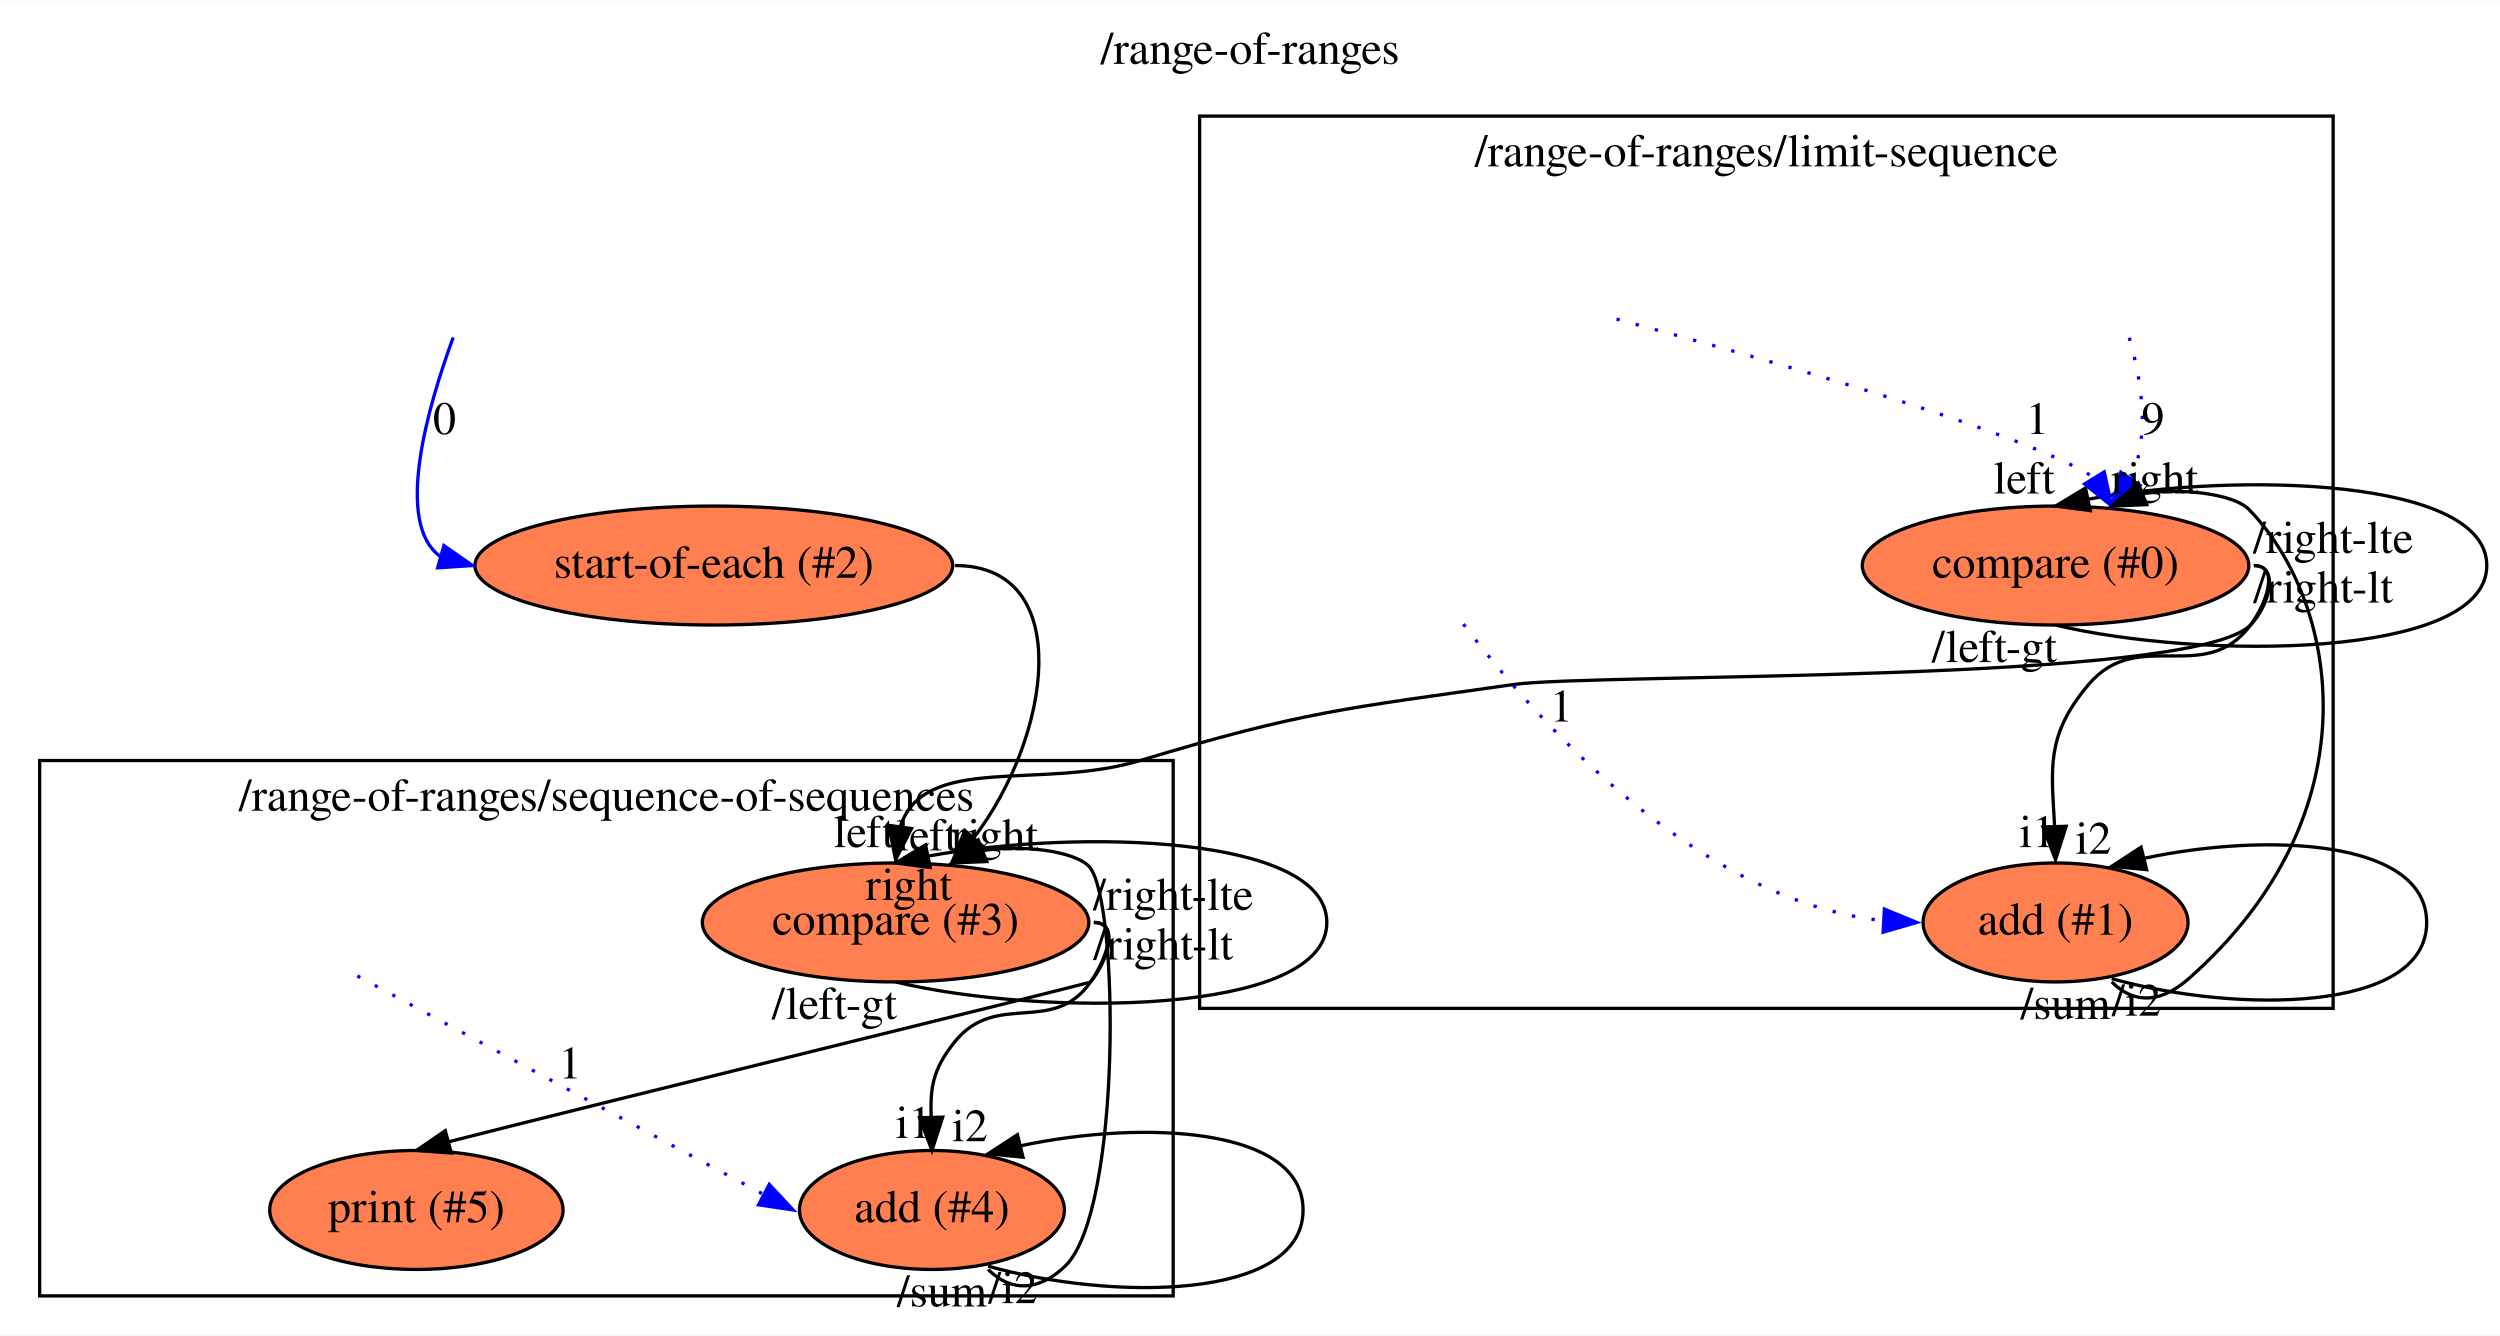
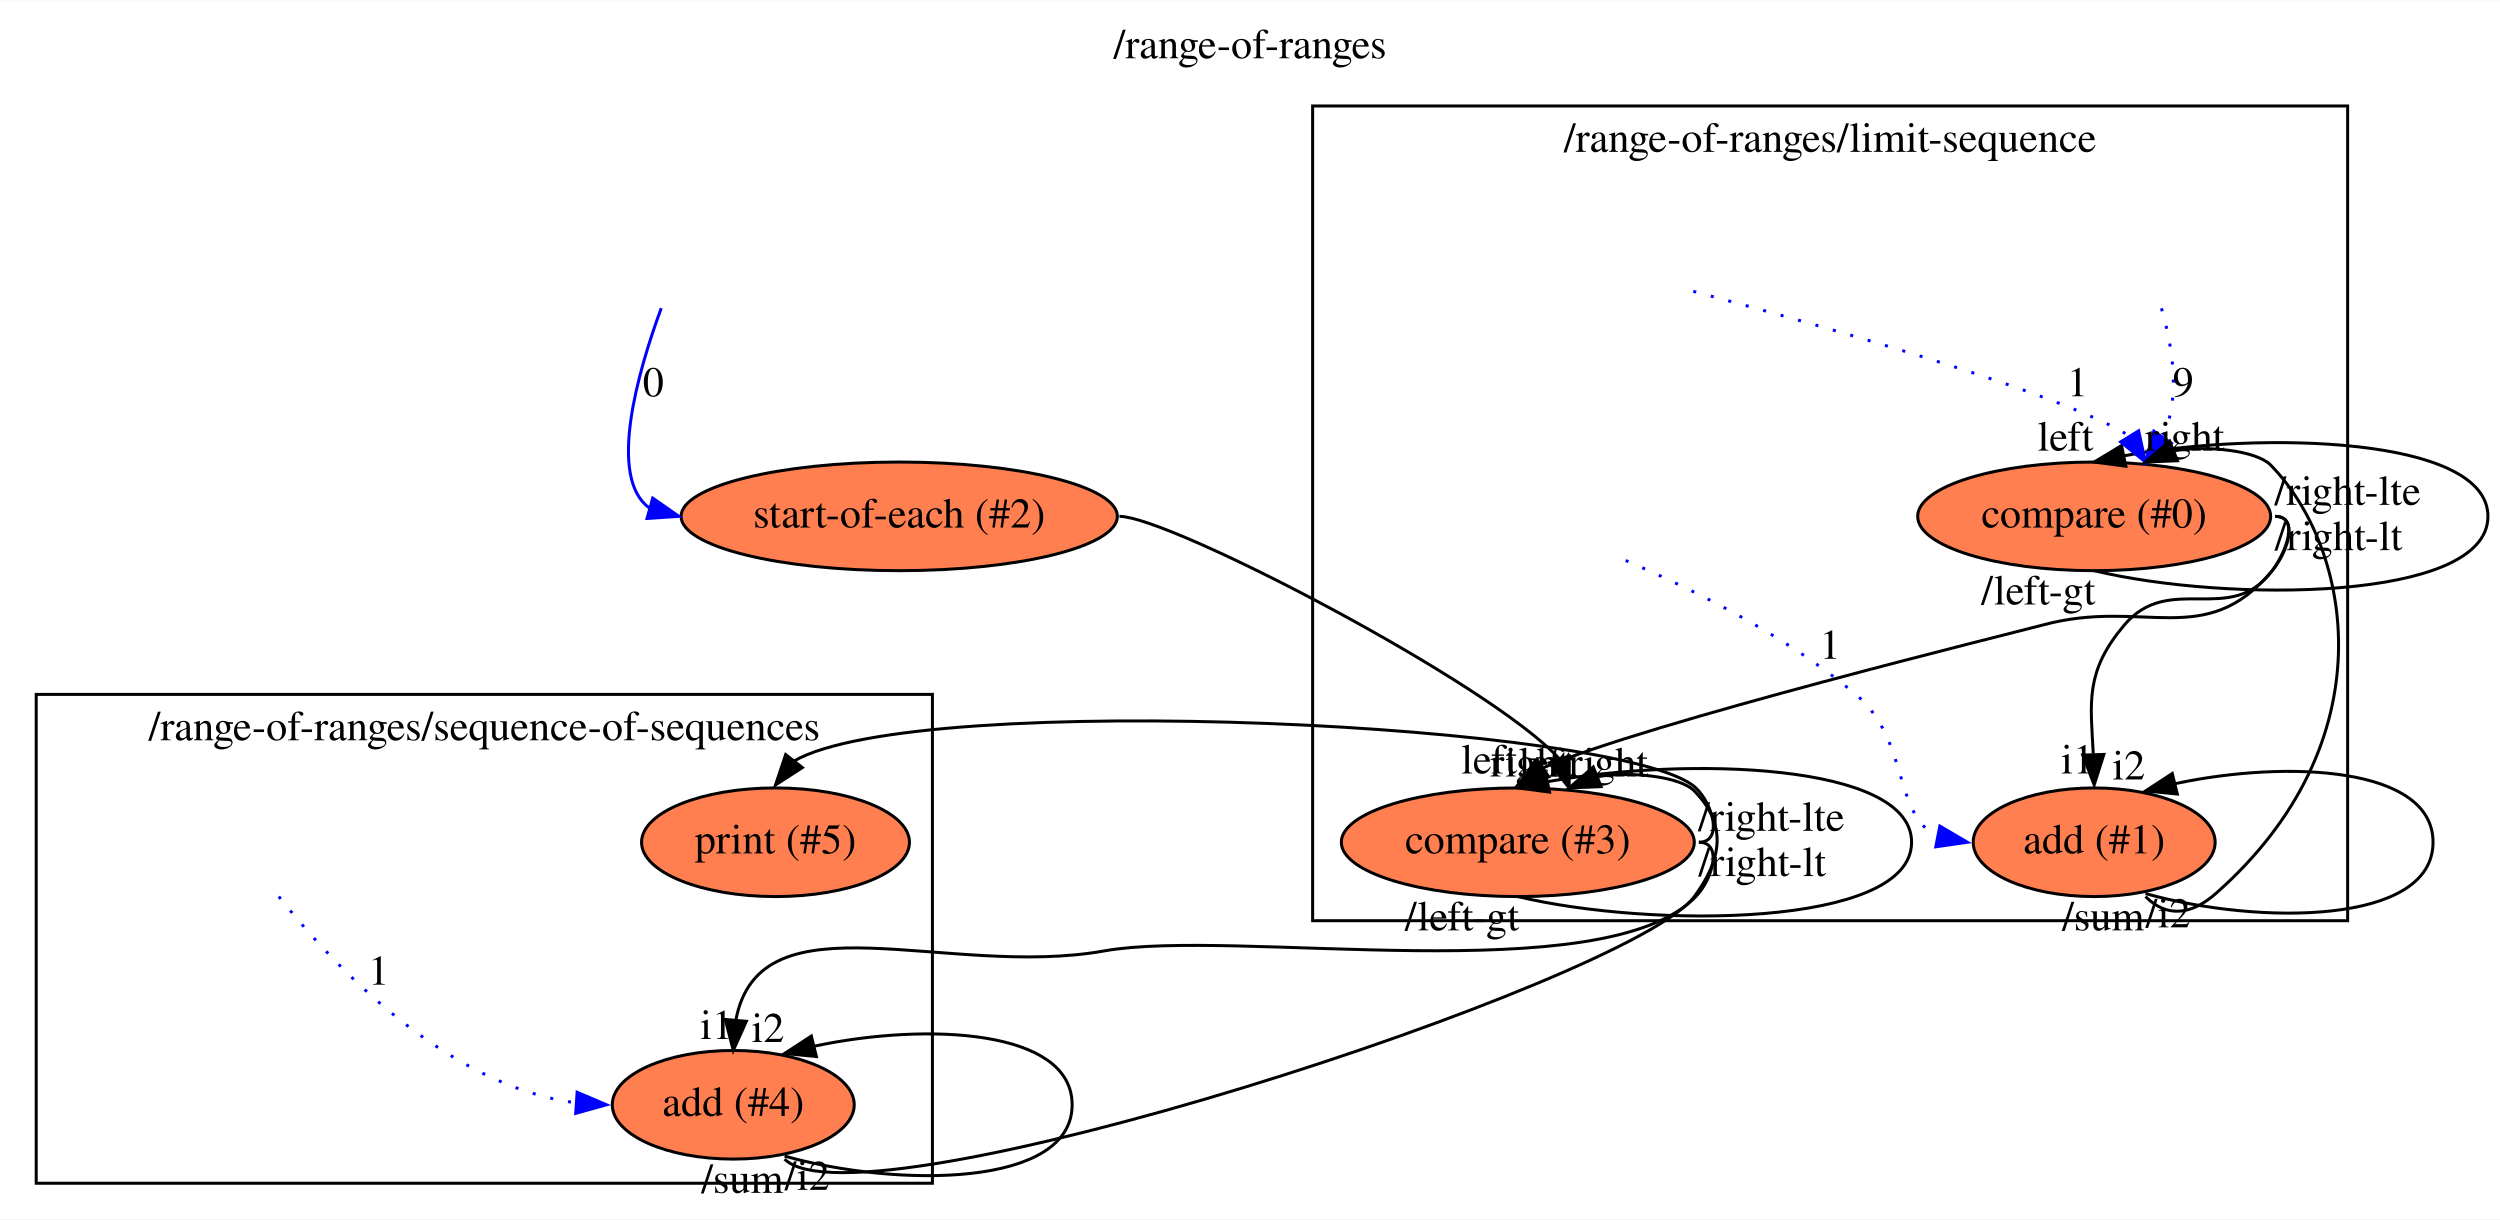
- <svg xmlns="http://www.w3.org/2000/svg" xmlns:xlink="http://www.w3.org/1999/xlink" width="756pt" height="404pt" viewBox="0.00 0.00 756.49 404.00">
+ <svg xmlns="http://www.w3.org/2000/svg" xmlns:xlink="http://www.w3.org/1999/xlink" width="828pt" height="404pt" viewBox="0.00 0.00 828.49 404.00">
  <g id="graph0" class="graph" transform="scale(1 1) rotate(0) translate(4 400)">
-     <polygon fill="white" stroke="transparent" points="-4,4 -4,-400 752.49,-400 752.49,4 -4,4" />
-     <text text-anchor="middle" x="374.25" y="-380.8" font-family="Times,serif" font-size="14.00">/range-of-ranges</text>
+     <polygon fill="white" stroke="transparent" points="-4,4 -4,-400 824.49,-400 824.49,4 -4,4" />
+     <text text-anchor="middle" x="410.25" y="-380.8" font-family="Times,serif" font-size="14.00">/range-of-ranges</text>
+     <g id="clust1" class="cluster">
+       <polygon fill="none" stroke="black" points="431,-95 431,-365 774,-365 774,-95 431,-95" />
+       <text text-anchor="middle" x="602.5" y="-349.8" font-family="Times,serif" font-size="14.00">/range-of-ranges/limit-sequence</text>
+     </g>
    <g id="clust2" class="cluster">
-       <polygon fill="none" stroke="black" points="8,-8 8,-170 351,-170 351,-8 8,-8" />
-       <text text-anchor="middle" x="179.5" y="-154.8" font-family="Times,serif" font-size="14.00">/range-of-ranges/sequence-of-sequences</text>
-     </g>
-     <g id="clust1" class="cluster">
-       <polygon fill="none" stroke="black" points="359,-95 359,-365 702,-365 702,-95 359,-95" />
-       <text text-anchor="middle" x="530.5" y="-349.8" font-family="Times,serif" font-size="14.00">/range-of-ranges/limit-sequence</text>
+       <polygon fill="none" stroke="black" points="8,-8 8,-170 305,-170 305,-8 8,-8" />
+       <text text-anchor="middle" x="156.5" y="-154.8" font-family="Times,serif" font-size="14.00">/range-of-ranges/sequence-of-sequences</text>
    </g>
    <g id="node1" class="node">
      <g id="a_node1">
        <a xlink:href="file:///Users/andrew/workspace/flow/flowstdlib/control/compare_switch/compare_switch.html" xlink:title="compare (#0)">
-           <ellipse fill="coral" stroke="black" cx="618" cy="-229" rx="58.49" ry="18" />
-           <text text-anchor="middle" x="618" y="-225.3" font-family="Times,serif" font-size="14.00">compare (#0)</text>
+           <ellipse fill="coral" stroke="black" cx="690" cy="-229" rx="58.49" ry="18" />
+           <text text-anchor="middle" x="690" y="-225.3" font-family="Times,serif" font-size="14.00">compare (#0)</text>
        </a>
      </g>
    </g>
    <g id="edge4" class="edge">
-       <path fill="none" stroke="black" d="M618,-211C661.5,-200.5 748.49,-200.5 748.49,-229 748.49,-255.44 673.62,-257.35 628.06,-249.11" />
-       <polygon fill="black" stroke="black" points="628.5,-245.62 618,-247 627.07,-252.47 628.5,-245.62" />
-       <text text-anchor="middle" x="608.5" y="-250.8" font-family="Times,serif" font-size="14.00">left</text>
-       <text text-anchor="middle" x="599.5" y="-199.8" font-family="Times,serif" font-size="14.00">/left-gt</text>
+       <path fill="none" stroke="black" d="M690,-211C733.5,-200.5 820.49,-200.5 820.49,-229 820.49,-255.44 745.62,-257.35 700.06,-249.11" />
+       <polygon fill="black" stroke="black" points="700.5,-245.62 690,-247 699.07,-252.47 700.5,-245.62" />
+       <text text-anchor="middle" x="680.5" y="-250.8" font-family="Times,serif" font-size="14.00">left</text>
+       <text text-anchor="middle" x="671.5" y="-199.8" font-family="Times,serif" font-size="14.00">/left-gt</text>
    </g>
    <g id="node4" class="node">
      <g id="a_node4">
        <a xlink:href="file:///Users/andrew/workspace/flow/flowstdlib/control/compare_switch/compare_switch.html" xlink:title="compare (#3)">
-           <ellipse fill="coral" stroke="black" cx="267" cy="-121" rx="58.49" ry="18" />
-           <text text-anchor="middle" x="267" y="-117.3" font-family="Times,serif" font-size="14.00">compare (#3)</text>
+           <ellipse fill="coral" stroke="black" cx="499" cy="-121" rx="58.49" ry="18" />
+           <text text-anchor="middle" x="499" y="-117.3" font-family="Times,serif" font-size="14.00">compare (#3)</text>
        </a>
      </g>
    </g>
    <g id="edge3" class="edge">
-       <path fill="none" stroke="black" d="M678,-229C686.01,-229 682.59,-216.74 677,-211 659.64,-193.2 478.61,-196.49 454,-193 403.25,-185.81 390.07,-184.8 341,-170 310.74,-160.87 275.68,-172.36 268.38,-149.91" />
-       <polygon fill="black" stroke="black" points="271.84,-149.42 267,-140 264.91,-150.39 271.84,-149.42" />
-       <text text-anchor="middle" x="257.5" y="-143.8" font-family="Times,serif" font-size="14.00">left</text>
-       <text text-anchor="middle" x="702" y="-232.8" font-family="Times,serif" font-size="14.00">/right-lte</text>
+       <path fill="none" stroke="black" d="M750,-229C758.01,-229 754.14,-217.14 749,-211 726.72,-184.38 706.51,-202.06 673,-193 664.58,-190.72 541.02,-160.41 507.4,-145.66" />
+       <polygon fill="black" stroke="black" points="509.25,-142.69 499,-140 505.33,-148.49 509.25,-142.69" />
+       <text text-anchor="middle" x="489.5" y="-143.8" font-family="Times,serif" font-size="14.00">left</text>
+       <text text-anchor="middle" x="774" y="-232.8" font-family="Times,serif" font-size="14.00">/right-lte</text>
    </g>
    <g id="node5" class="node">
      <g id="a_node5">
        <a xlink:href="file:///Users/andrew/workspace/flow/flowstdlib/math/add/add.html" xlink:title="add (#1)">
-           <ellipse fill="coral" stroke="black" cx="618" cy="-121" rx="40.09" ry="18" />
-           <text text-anchor="middle" x="618" y="-117.3" font-family="Times,serif" font-size="14.00">add (#1)</text>
+           <ellipse fill="coral" stroke="black" cx="690" cy="-121" rx="40.09" ry="18" />
+           <text text-anchor="middle" x="690" y="-117.3" font-family="Times,serif" font-size="14.00">add (#1)</text>
        </a>
      </g>
    </g>
    <g id="edge5" class="edge">
-       <path fill="none" stroke="black" d="M678,-229C686.01,-229 681.77,-217.44 677,-211 663.2,-192.35 642.99,-210.71 628,-193 614.93,-177.56 616.8,-167.51 617.7,-150.35" />
-       <polygon fill="black" stroke="black" points="621.21,-150.1 618,-140 614.21,-149.89 621.21,-150.1" />
-       <text text-anchor="middle" x="612.5" y="-143.8" font-family="Times,serif" font-size="14.00">i1</text>
-       <text text-anchor="middle" x="699" y="-217.8" font-family="Times,serif" font-size="14.00">/right-lt</text>
+       <path fill="none" stroke="black" d="M750,-229C758.01,-229 753.77,-217.44 749,-211 735.2,-192.35 714.99,-210.71 700,-193 686.93,-177.56 688.8,-167.51 689.7,-150.35" />
+       <polygon fill="black" stroke="black" points="693.21,-150.1 690,-140 686.21,-149.89 693.21,-150.1" />
+       <text text-anchor="middle" x="684.5" y="-143.8" font-family="Times,serif" font-size="14.00">i1</text>
+       <text text-anchor="middle" x="771" y="-217.8" font-family="Times,serif" font-size="14.00">/right-lt</text>
    </g>
    <g id="edge1" class="edge">
-       <path fill="none" stroke="blue" stroke-dasharray="1,5" d="M640.3,-297.94C643.92,-285.46 646.72,-268.51 640.88,-255.58" />
-       <polygon fill="blue" stroke="blue" points="643.54,-253.27 635,-247 637.77,-257.23 643.54,-253.27" />
-       <text text-anchor="middle" x="647.5" y="-268.8" font-family="Times,serif" font-size="14.00">9</text>
+       <path fill="none" stroke="blue" stroke-dasharray="1,5" d="M712.3,-297.94C715.92,-285.46 718.72,-268.51 712.88,-255.58" />
+       <polygon fill="blue" stroke="blue" points="715.54,-253.27 707,-247 709.77,-257.23 715.54,-253.27" />
+       <text text-anchor="middle" x="719.5" y="-268.8" font-family="Times,serif" font-size="14.00">9</text>
    </g>
    <g id="edge2" class="edge">
-       <path fill="none" stroke="blue" stroke-dasharray="1,5" d="M485.15,-303.58C533.74,-290.59 607.88,-269.41 629.67,-255.65" />
-       <polygon fill="blue" stroke="blue" points="632.73,-257.35 635,-247 626.77,-253.67 632.73,-257.35" />
-       <text text-anchor="middle" x="612.5" y="-268.8" font-family="Times,serif" font-size="14.00">1</text>
+       <path fill="none" stroke="blue" stroke-dasharray="1,5" d="M557.15,-303.58C605.74,-290.59 679.88,-269.41 701.67,-255.65" />
+       <polygon fill="blue" stroke="blue" points="704.73,-257.35 707,-247 698.77,-253.67 704.73,-257.35" />
+       <text text-anchor="middle" x="684.5" y="-268.8" font-family="Times,serif" font-size="14.00">1</text>
    </g>
    <g id="edge12" class="edge">
-       <path fill="none" stroke="black" d="M267,-103C310.5,-92.5 397.49,-92.5 397.49,-121 397.49,-147.44 322.62,-149.35 277.06,-141.11" />
-       <polygon fill="black" stroke="black" points="277.5,-137.62 267,-139 276.07,-144.47 277.5,-137.62" />
-       <text text-anchor="middle" x="276.5" y="-142.8" font-family="Times,serif" font-size="14.00">left</text>
-       <text text-anchor="middle" x="248.5" y="-91.8" font-family="Times,serif" font-size="14.00">/left-gt</text>
+       <path fill="none" stroke="black" d="M499,-103C542.5,-92.5 629.49,-92.5 629.49,-121 629.49,-147.44 554.62,-149.35 509.06,-141.11" />
+       <polygon fill="black" stroke="black" points="509.5,-137.62 499,-139 508.07,-144.47 509.5,-137.62" />
+       <text text-anchor="middle" x="508.5" y="-142.8" font-family="Times,serif" font-size="14.00">left</text>
+       <text text-anchor="middle" x="480.5" y="-91.8" font-family="Times,serif" font-size="14.00">/left-gt</text>
    </g>
    <g id="node9" class="node">
      <g id="a_node9">
        <a xlink:href="file:///Users/andrew/workspace/flow/flowruntime/stdio/stdout.html" xlink:title="print (#5)">
-           <ellipse fill="coral" stroke="black" cx="122" cy="-34" rx="44.39" ry="18" />
-           <text text-anchor="middle" x="122" y="-30.3" font-family="Times,serif" font-size="14.00">print (#5)</text>
+           <ellipse fill="coral" stroke="black" cx="253" cy="-121" rx="44.39" ry="18" />
+           <text text-anchor="middle" x="253" y="-117.3" font-family="Times,serif" font-size="14.00">print (#5)</text>
        </a>
      </g>
    </g>
    <g id="edge11" class="edge">
-       <path fill="none" stroke="black" d="M327,-121C335.01,-121 331.1,-109.18 326,-103 325.6,-102.51 172.48,-65.07 131.82,-54.65" />
-       <polygon fill="black" stroke="black" points="132.57,-51.23 122,-52 130.74,-57.99 132.57,-51.23" />
-       <text text-anchor="middle" x="351" y="-124.8" font-family="Times,serif" font-size="14.00">/right-lte</text>
+       <path fill="none" stroke="black" d="M559,-121C567.01,-121 563.81,-133.48 558,-139 535.58,-160.28 300.32,-171.77 259.13,-147.91" />
+       <polygon fill="black" stroke="black" points="261.9,-145.75 253,-140 256.37,-150.05 261.9,-145.75" />
+       <text text-anchor="middle" x="583" y="-124.8" font-family="Times,serif" font-size="14.00">/right-lte</text>
    </g>
    <g id="node10" class="node">
      <g id="a_node10">
        <a xlink:href="file:///Users/andrew/workspace/flow/flowstdlib/math/add/add.html" xlink:title="add (#4)">
-           <ellipse fill="coral" stroke="black" cx="278" cy="-34" rx="40.09" ry="18" />
-           <text text-anchor="middle" x="278" y="-30.3" font-family="Times,serif" font-size="14.00">add (#4)</text>
+           <ellipse fill="coral" stroke="black" cx="239" cy="-34" rx="40.09" ry="18" />
+           <text text-anchor="middle" x="239" y="-30.3" font-family="Times,serif" font-size="14.00">add (#4)</text>
        </a>
      </g>
    </g>
    <g id="edge13" class="edge">
-       <path fill="none" stroke="black" d="M327,-121C335.01,-121 330.57,-109.58 326,-103 314.66,-86.65 297.56,-100.44 285,-85 277.98,-76.37 277.52,-70.63 277.76,-62.12" />
-       <polygon fill="black" stroke="black" points="281.26,-62.08 278,-52 274.26,-61.91 281.26,-62.08" />
-       <text text-anchor="middle" x="272.5" y="-55.8" font-family="Times,serif" font-size="14.00">i1</text>
-       <text text-anchor="middle" x="348" y="-109.8" font-family="Times,serif" font-size="14.00">/right-lt</text>
+       <path fill="none" stroke="black" d="M559,-121C567.01,-121 563.56,-108.77 558,-103 527.63,-71.52 405.06,-92.69 362,-85 309.98,-75.7 247.89,-104.33 239.87,-62.12" />
+       <polygon fill="black" stroke="black" points="243.34,-61.66 239,-52 236.37,-62.26 243.34,-61.66" />
+       <text text-anchor="middle" x="233.5" y="-55.8" font-family="Times,serif" font-size="14.00">i1</text>
+       <text text-anchor="middle" x="580" y="-109.8" font-family="Times,serif" font-size="14.00">/right-lt</text>
    </g>
    <g id="edge8" class="edge">
-       <path fill="none" stroke="black" d="M635,-103C642.33,-95.67 650.52,-97.15 658.3,-104 715.36,-154.32 703.56,-218.27 676.49,-246 671.81,-250.8 655.47,-252.59 644.39,-250.72" />
-       <polygon fill="black" stroke="black" points="645.59,-247.43 635,-247 643.01,-253.94 645.59,-247.43" />
-       <text text-anchor="middle" x="648" y="-250.8" font-family="Times,serif" font-size="14.00">right</text>
-       <text text-anchor="middle" x="621" y="-91.8" font-family="Times,serif" font-size="14.00">/sum</text>
+       <path fill="none" stroke="black" d="M707,-103C714.33,-95.67 722.52,-97.15 730.3,-104 787.36,-154.32 775.56,-218.27 748.49,-246 743.81,-250.8 727.47,-252.59 716.39,-250.72" />
+       <polygon fill="black" stroke="black" points="717.59,-247.43 707,-247 715.01,-253.94 717.59,-247.43" />
+       <text text-anchor="middle" x="720" y="-250.8" font-family="Times,serif" font-size="14.00">right</text>
+       <text text-anchor="middle" x="693" y="-91.8" font-family="Times,serif" font-size="14.00">/sum</text>
    </g>
    <g id="edge7" class="edge">
-       <path fill="none" stroke="black" d="M635,-104C672.43,-93.5 730.3,-93.5 730.3,-121 730.3,-146.14 681.95,-148.3 645.05,-140.46" />
-       <polygon fill="black" stroke="black" points="645.55,-136.98 635,-138 643.88,-143.78 645.55,-136.98" />
-       <text text-anchor="middle" x="629.5" y="-141.8" font-family="Times,serif" font-size="14.00">i2</text>
-       <text text-anchor="middle" x="642.5" y="-92.8" font-family="Times,serif" font-size="14.00">/i2</text>
+       <path fill="none" stroke="black" d="M707,-104C744.43,-93.5 802.3,-93.5 802.3,-121 802.3,-146.14 753.95,-148.3 717.05,-140.46" />
+       <polygon fill="black" stroke="black" points="717.55,-136.98 707,-138 715.88,-143.78 717.55,-136.98" />
+       <text text-anchor="middle" x="701.5" y="-141.8" font-family="Times,serif" font-size="14.00">i2</text>
+       <text text-anchor="middle" x="714.5" y="-92.8" font-family="Times,serif" font-size="14.00">/i2</text>
    </g>
    <g id="edge6" class="edge">
-       <path fill="none" stroke="blue" stroke-dasharray="1,5" d="M438.82,-211.28C460.32,-182.89 508.92,-127.72 565.69,-121.56" />
-       <polygon fill="blue" stroke="blue" points="566.21,-125.04 576,-121 565.82,-118.05 566.21,-125.04" />
-       <text text-anchor="middle" x="468.5" y="-181.8" font-family="Times,serif" font-size="14.00">1</text>
+       <path fill="none" stroke="blue" stroke-dasharray="1,5" d="M534.75,-214.38C558.05,-204.37 588.24,-189.21 611,-170 628.76,-155.01 623.31,-130.02 638.16,-122.93" />
+       <polygon fill="blue" stroke="blue" points="638.86,-126.36 648,-121 637.51,-119.49 638.86,-126.36" />
+       <text text-anchor="middle" x="602.5" y="-181.8" font-family="Times,serif" font-size="14.00">1</text>
    </g>
    <g id="node7" class="node">
      <g id="a_node7">
        <a xlink:href="file:///Users/andrew/workspace/flow/flowstdlib/data/buffer/buffer.html" xlink:title="start-of-each (#2)">
-           <ellipse fill="coral" stroke="black" cx="212" cy="-229" rx="72.29" ry="18" />
-           <text text-anchor="middle" x="212" y="-225.3" font-family="Times,serif" font-size="14.00">start-of-each (#2)</text>
+           <ellipse fill="coral" stroke="black" cx="294" cy="-229" rx="72.29" ry="18" />
+           <text text-anchor="middle" x="294" y="-225.3" font-family="Times,serif" font-size="14.00">start-of-each (#2)</text>
        </a>
      </g>
    </g>
    <g id="edge10" class="edge">
-       <path fill="none" stroke="black" d="M285,-229C321.72,-229 314.02,-177 290.63,-146.58" />
-       <polygon fill="black" stroke="black" points="293.22,-144.23 284,-139 287.94,-148.83 293.22,-144.23" />
-       <text text-anchor="middle" x="297" y="-142.8" font-family="Times,serif" font-size="14.00">right</text>
+       <path fill="none" stroke="black" d="M367,-229C383.47,-229 489.86,-173.65 512.63,-148.78" />
+       <polygon fill="black" stroke="black" points="516.05,-149.59 516,-139 509.43,-147.31 516.05,-149.59" />
+       <text text-anchor="middle" x="529" y="-142.8" font-family="Times,serif" font-size="14.00">right</text>
    </g>
    <g id="edge9" class="edge">
-       <path fill="none" stroke="blue" d="M133.14,-298.01C125.29,-276.67 115.25,-241.63 129.31,-231.7" />
-       <polygon fill="blue" stroke="blue" points="130.31,-235.05 139,-229 128.43,-228.31 130.31,-235.05" />
-       <text text-anchor="middle" x="130.5" y="-268.8" font-family="Times,serif" font-size="14.00">0</text>
+       <path fill="none" stroke="blue" d="M215.14,-298.01C207.29,-276.67 197.25,-241.63 211.31,-231.7" />
+       <polygon fill="blue" stroke="blue" points="212.31,-235.05 221,-229 210.43,-228.31 212.31,-235.05" />
+       <text text-anchor="middle" x="212.5" y="-268.8" font-family="Times,serif" font-size="14.00">0</text>
    </g>
    <g id="edge16" class="edge">
-       <path fill="none" stroke="black" d="M295,-16C302.33,-8.67 310.82,-9.82 318.3,-17 335.51,-33.53 334.68,-128.59 325.49,-138 320.81,-142.8 304.47,-144.59 293.39,-142.72" />
-       <polygon fill="black" stroke="black" points="294.59,-139.43 284,-139 292.01,-145.94 294.59,-139.43" />
-       <text text-anchor="middle" x="271" y="-127.8" font-family="Times,serif" font-size="14.00">right</text>
-       <text text-anchor="middle" x="281" y="-4.8" font-family="Times,serif" font-size="14.00">/sum</text>
+       <path fill="none" stroke="black" d="M256,-16C280.65,8.65 536.8,-74.94 557.49,-103 566.73,-115.52 568.36,-126.87 557.49,-138 552.81,-142.8 536.47,-144.59 525.39,-142.72" />
+       <polygon fill="black" stroke="black" points="526.59,-139.43 516,-139 524.01,-145.94 526.59,-139.43" />
+       <text text-anchor="middle" x="503" y="-142.8" font-family="Times,serif" font-size="14.00">right</text>
+       <text text-anchor="middle" x="242" y="-4.8" font-family="Times,serif" font-size="14.00">/sum</text>
    </g>
    <g id="edge15" class="edge">
-       <path fill="none" stroke="black" d="M295,-17C332.43,-6.5 390.3,-6.5 390.3,-34 390.3,-59.14 341.95,-61.3 305.05,-53.46" />
-       <polygon fill="black" stroke="black" points="305.55,-49.98 295,-51 303.88,-56.78 305.55,-49.98" />
-       <text text-anchor="middle" x="289.5" y="-54.8" font-family="Times,serif" font-size="14.00">i2</text>
-       <text text-anchor="middle" x="302.5" y="-5.8" font-family="Times,serif" font-size="14.00">/i2</text>
+       <path fill="none" stroke="black" d="M256,-17C293.43,-6.5 351.3,-6.5 351.3,-34 351.3,-59.14 302.95,-61.3 266.05,-53.46" />
+       <polygon fill="black" stroke="black" points="266.55,-49.98 256,-51 264.88,-56.78 266.55,-49.98" />
+       <text text-anchor="middle" x="250.5" y="-54.8" font-family="Times,serif" font-size="14.00">i2</text>
+       <text text-anchor="middle" x="263.5" y="-5.8" font-family="Times,serif" font-size="14.00">/i2</text>
    </g>
    <g id="edge14" class="edge">
-       <path fill="none" stroke="blue" stroke-dasharray="1,5" d="M104.14,-104.82C140.98,-84.96 203.61,-51.2 226.92,-38.78" />
-       <polygon fill="blue" stroke="blue" points="228.78,-41.75 236,-34 225.52,-35.56 228.78,-41.75" />
-       <text text-anchor="middle" x="168.5" y="-73.8" font-family="Times,serif" font-size="14.00">1</text>
+       <path fill="none" stroke="blue" stroke-dasharray="1,5" d="M88.4,-103.01C106.84,-79.76 143.94,-40.25 186.87,-34.66" />
+       <polygon fill="blue" stroke="blue" points="187.25,-38.15 197,-34 186.79,-31.16 187.25,-38.15" />
+       <text text-anchor="middle" x="121.5" y="-73.8" font-family="Times,serif" font-size="14.00">1</text>
    </g>
  </g>
</svg>
